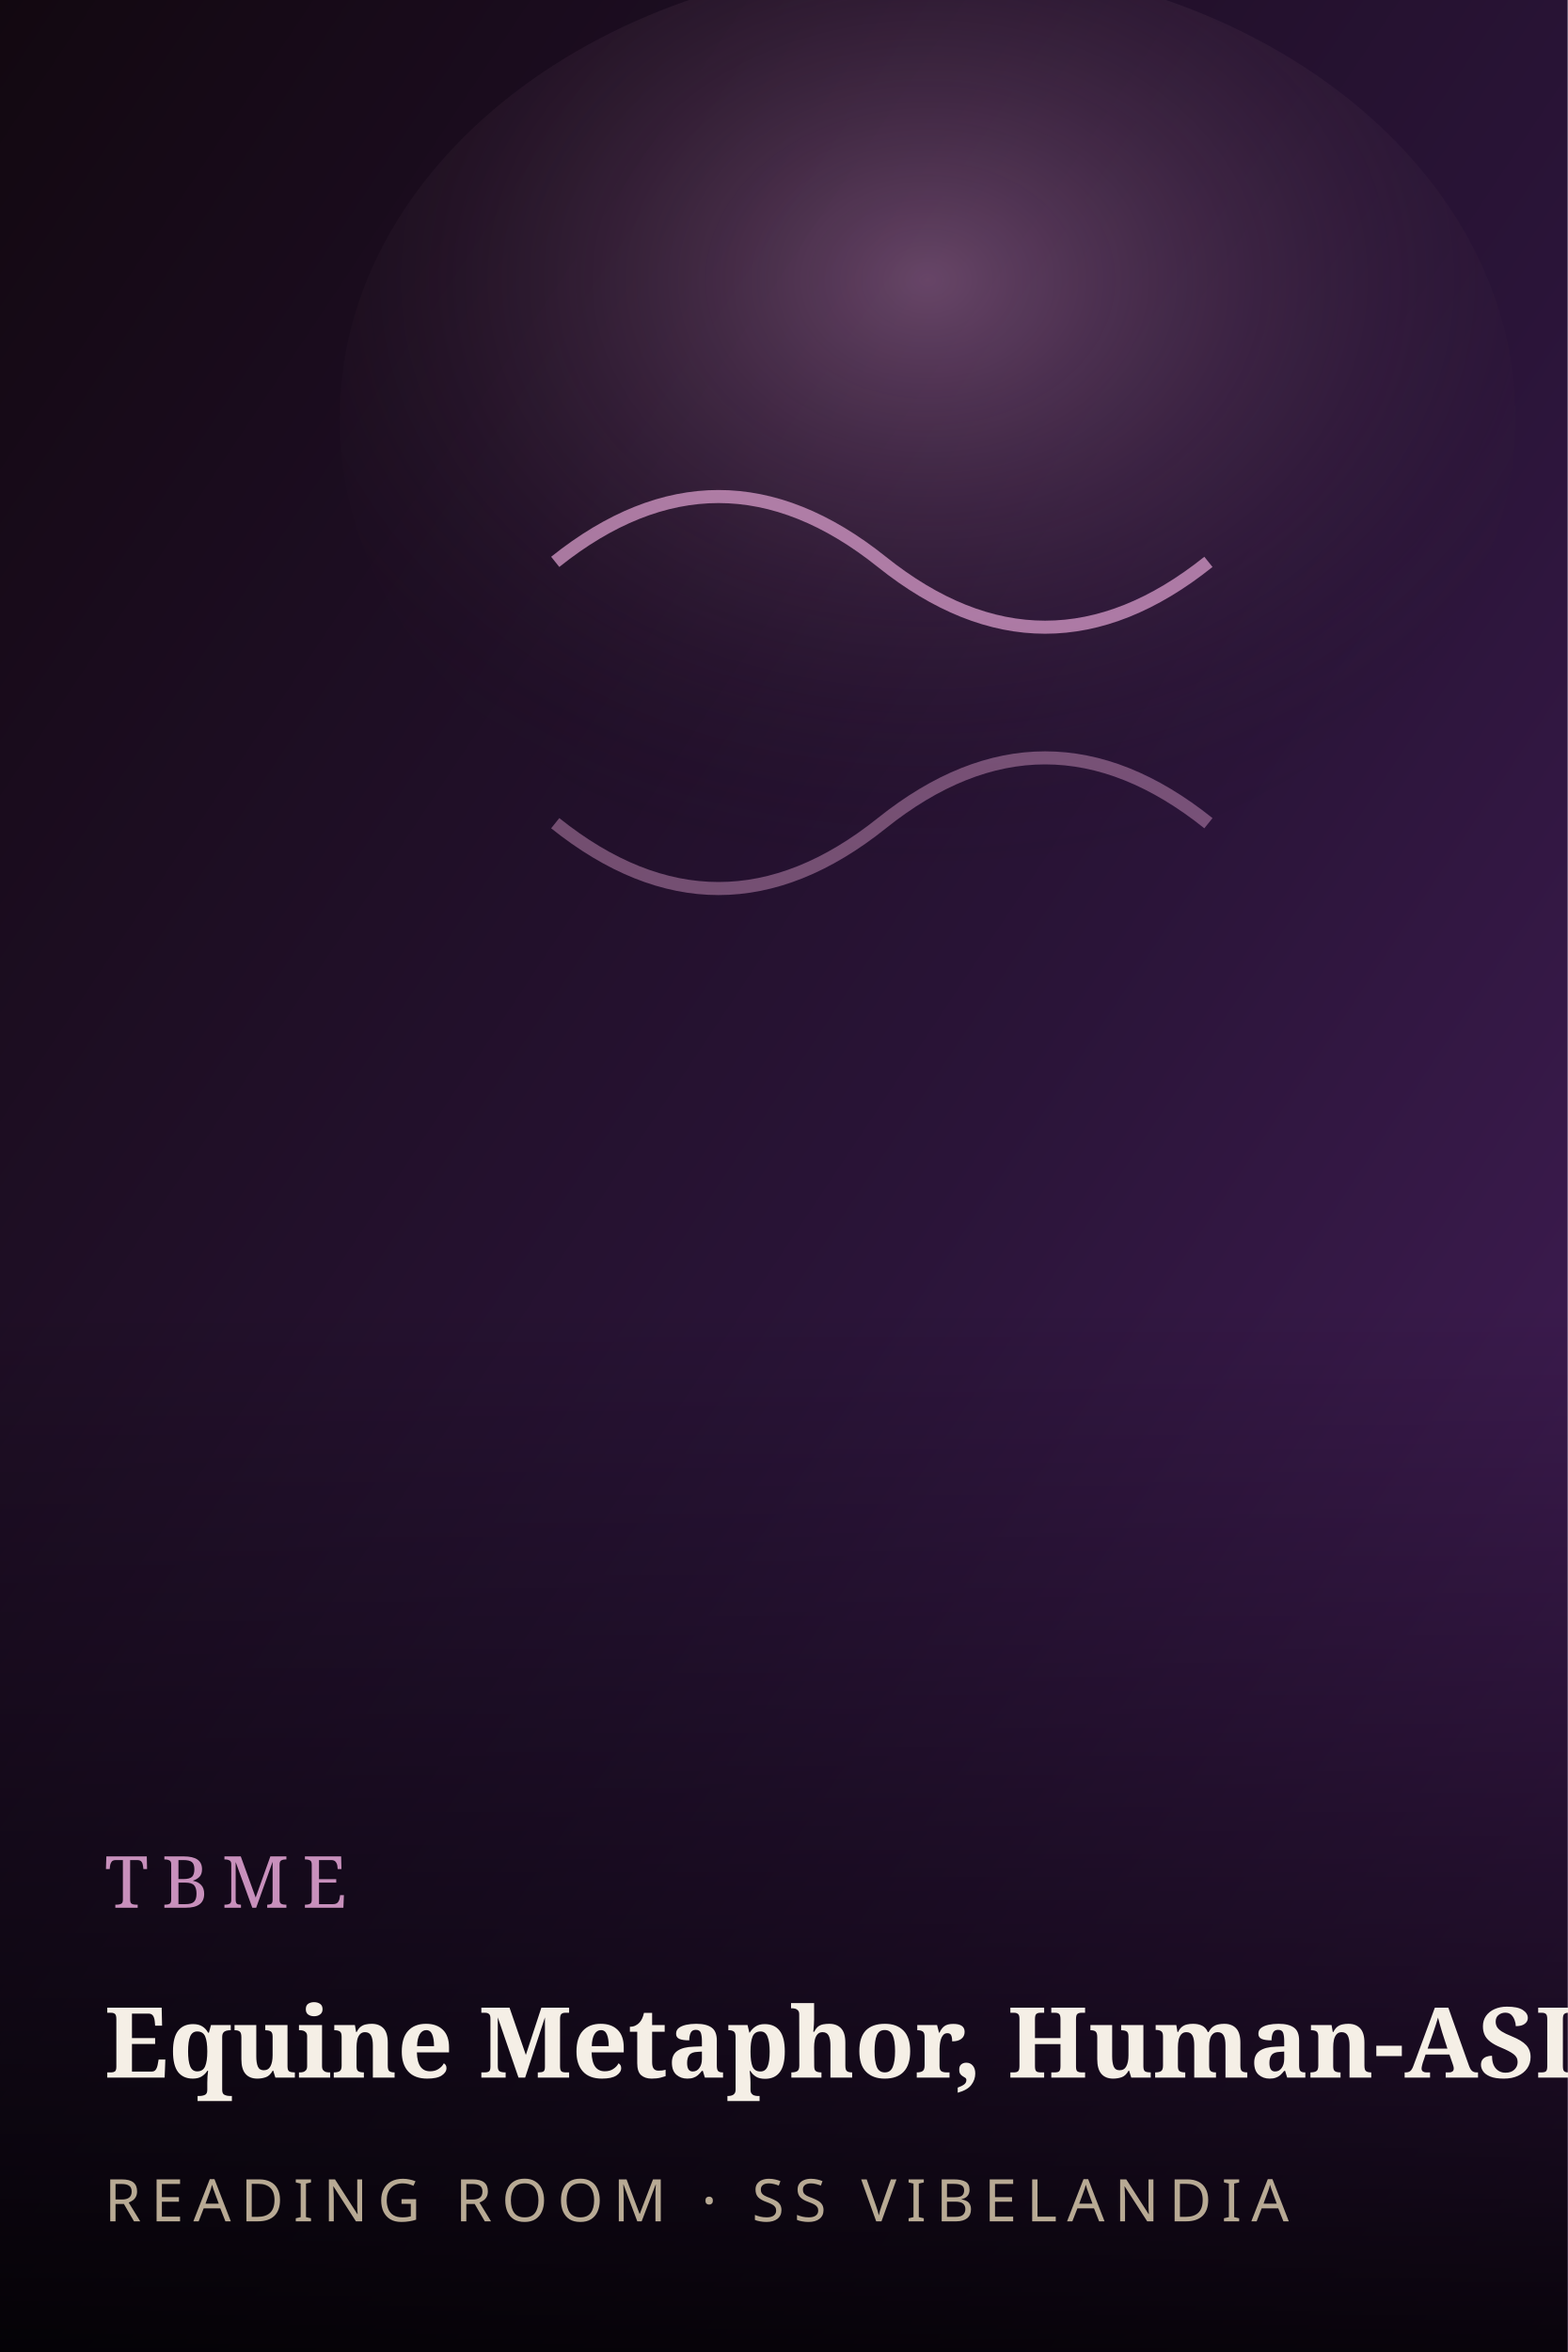
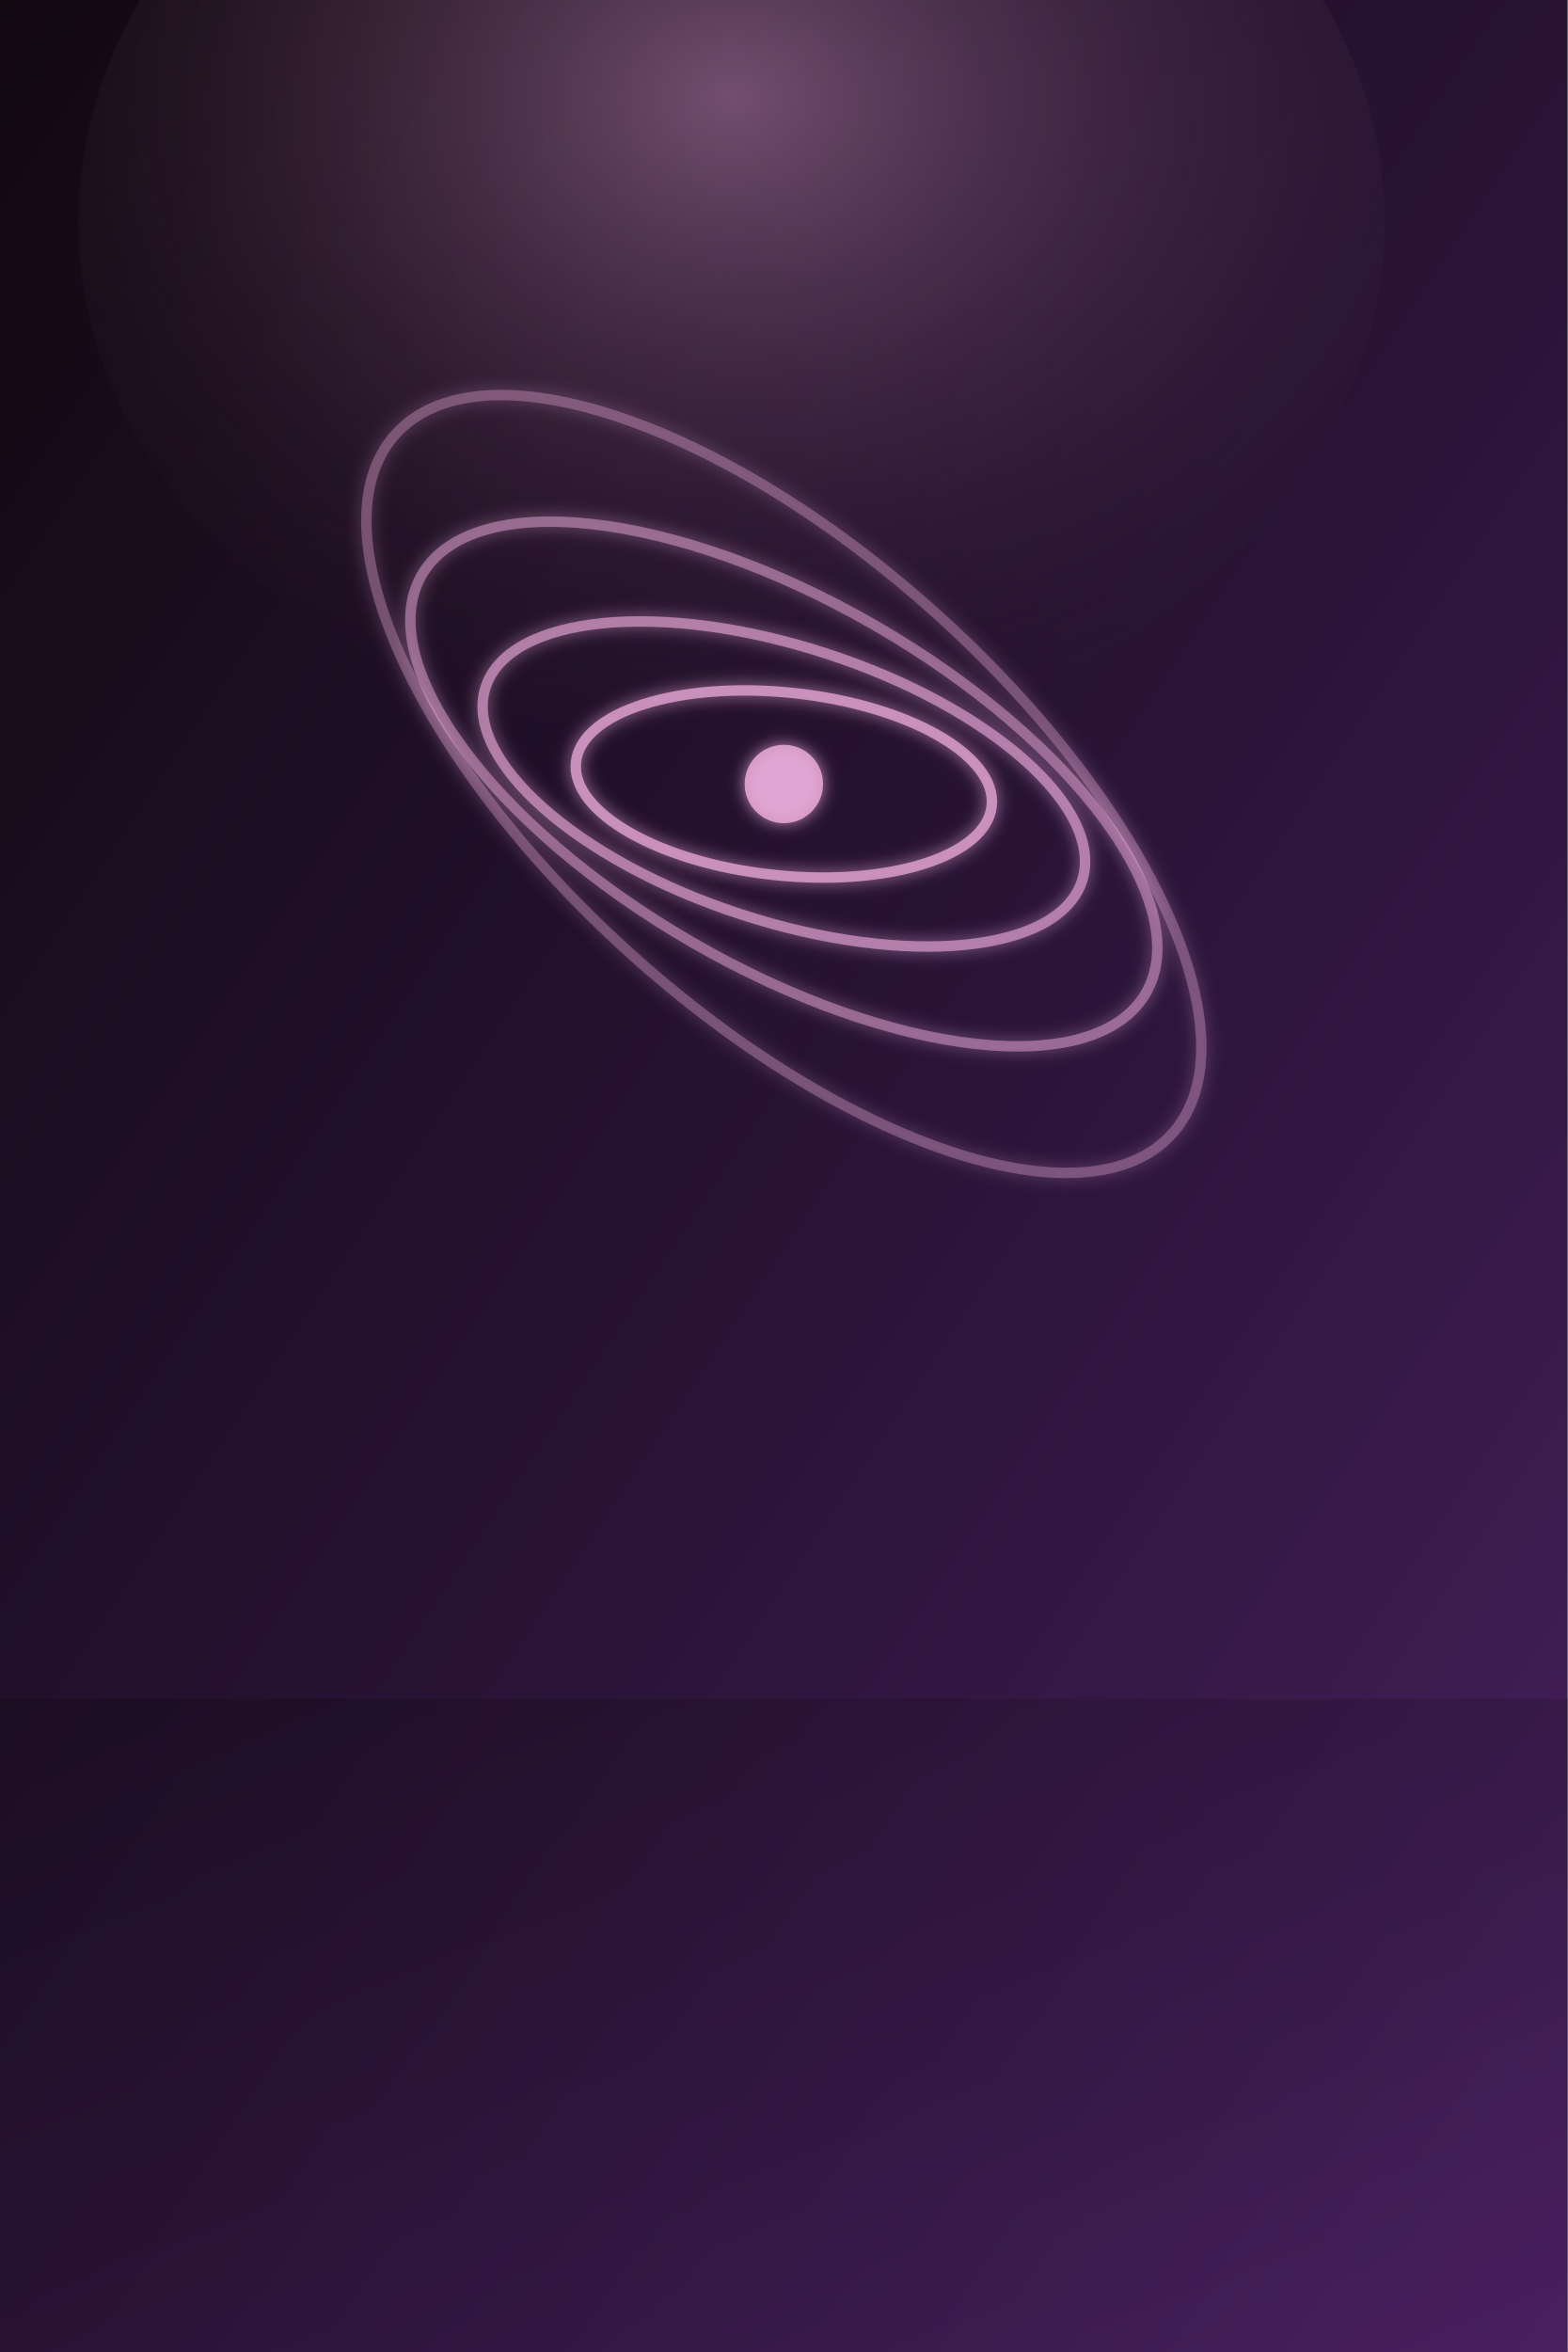
- <svg xmlns="http://www.w3.org/2000/svg" viewBox="0 0 240 360" role="img" aria-label="Equine Metaphor, Human-ASI Coexistence, and the Omniversal…">
+ <svg xmlns="http://www.w3.org/2000/svg" viewBox="0 0 240 360" role="img" aria-label="Equine Metaphor, Human-ASI Coexistence, and the…">
  <defs>
    <linearGradient id="bg" x1="0%" y1="0%" x2="100%" y2="100%">
      <stop offset="0%" stop-color="#120810" />
      <stop offset="55%" stop-color="#2a1438" />
      <stop offset="100%" stop-color="#4a2060" />
    </linearGradient>
-     <radialGradient id="glow" cx="50%" cy="35%" r="65%">
-       <stop offset="0%" stop-color="#e8a8d8" stop-opacity="0.35" />
+     <radialGradient id="glow" cx="50%" cy="38%" r="70%">
+       <stop offset="0%" stop-color="#e8a8d8" stop-opacity="0.42" />
      <stop offset="100%" stop-color="#120810" stop-opacity="0" />
    </radialGradient>
-     <linearGradient id="fade" x1="0" y1="200" x2="0" y2="360" gradientUnits="userSpaceOnUse">
-       <stop offset="0%" stop-color="#000000" stop-opacity="0" />
-       <stop offset="100%" stop-color="#000000" stop-opacity="0.88" />
-     </linearGradient>
+     <filter id="soft">
+       <feGaussianBlur stdDeviation="1.2" />
+     </filter>
  </defs>
  <rect width="240" height="360" fill="url(#bg)" />
-   <ellipse cx="142" cy="64" rx="90" ry="70" fill="url(#glow)" />
-   <g opacity="0.9">
-     <path d="M85 86 Q110 66 135 86 T185 86" fill="none" stroke="#e8a8d8" stroke-width="2" opacity="0.75" />
-     <path d="M85 126 Q110 146 135 126 T185 126" fill="none" stroke="#e8a8d8" stroke-width="2" opacity="0.45" />
+   <ellipse cx="112" cy="34" rx="100" ry="80" fill="url(#glow)" />
+   <g opacity="0.88" filter="url(#soft)">
+     <ellipse cx="120" cy="120" rx="32" ry="14" fill="none" stroke="#e8a8d8" stroke-width="1.6" opacity="0.8" transform="rotate(6 120 120)" />
+     <ellipse cx="120" cy="120" rx="48" ry="21" fill="none" stroke="#e8a8d8" stroke-width="1.6" opacity="0.65" transform="rotate(18 120 120)" />
+     <ellipse cx="120" cy="120" rx="64" ry="28" fill="none" stroke="#e8a8d8" stroke-width="1.6" opacity="0.5" transform="rotate(30 120 120)" />
+     <ellipse cx="120" cy="120" rx="80" ry="35" fill="none" stroke="#e8a8d8" stroke-width="1.6" opacity="0.35" transform="rotate(42 120 120)" />
+     <circle cx="120" cy="120" r="6" fill="#e8a8d8" opacity="0.9" />
  </g>
-   <rect x="0" y="200" width="240" height="160" fill="url(#fade)" />
-   <text x="16" y="292" fill="#e8a8d8" font-family="Georgia, serif" font-size="11" letter-spacing="2" opacity="0.85">TBME</text>
-   <text x="16" y="318" fill="#f5efe6" font-family="Georgia, serif" font-size="15" font-weight="700">Equine Metaphor, Human-ASI Coexistence, and t…</text>
-   <text x="16" y="340" fill="#b8aa94" font-family="system-ui, sans-serif" font-size="9" letter-spacing="1.5">READING ROOM · SS VIBELANDIA</text>
+   <g opacity="0.95">
+     <ellipse cx="120" cy="120" rx="32" ry="14" fill="none" stroke="#e8a8d8" stroke-width="1.6" opacity="0.8" transform="rotate(6 120 120)" />
+     <ellipse cx="120" cy="120" rx="48" ry="21" fill="none" stroke="#e8a8d8" stroke-width="1.6" opacity="0.65" transform="rotate(18 120 120)" />
+     <ellipse cx="120" cy="120" rx="64" ry="28" fill="none" stroke="#e8a8d8" stroke-width="1.6" opacity="0.5" transform="rotate(30 120 120)" />
+     <ellipse cx="120" cy="120" rx="80" ry="35" fill="none" stroke="#e8a8d8" stroke-width="1.6" opacity="0.35" transform="rotate(42 120 120)" />
+     <circle cx="120" cy="120" r="6" fill="#e8a8d8" opacity="0.9" />
+   </g>
+   <rect x="0" y="260" width="240" height="100" fill="url(#bg)" opacity="0.35" />
</svg>
